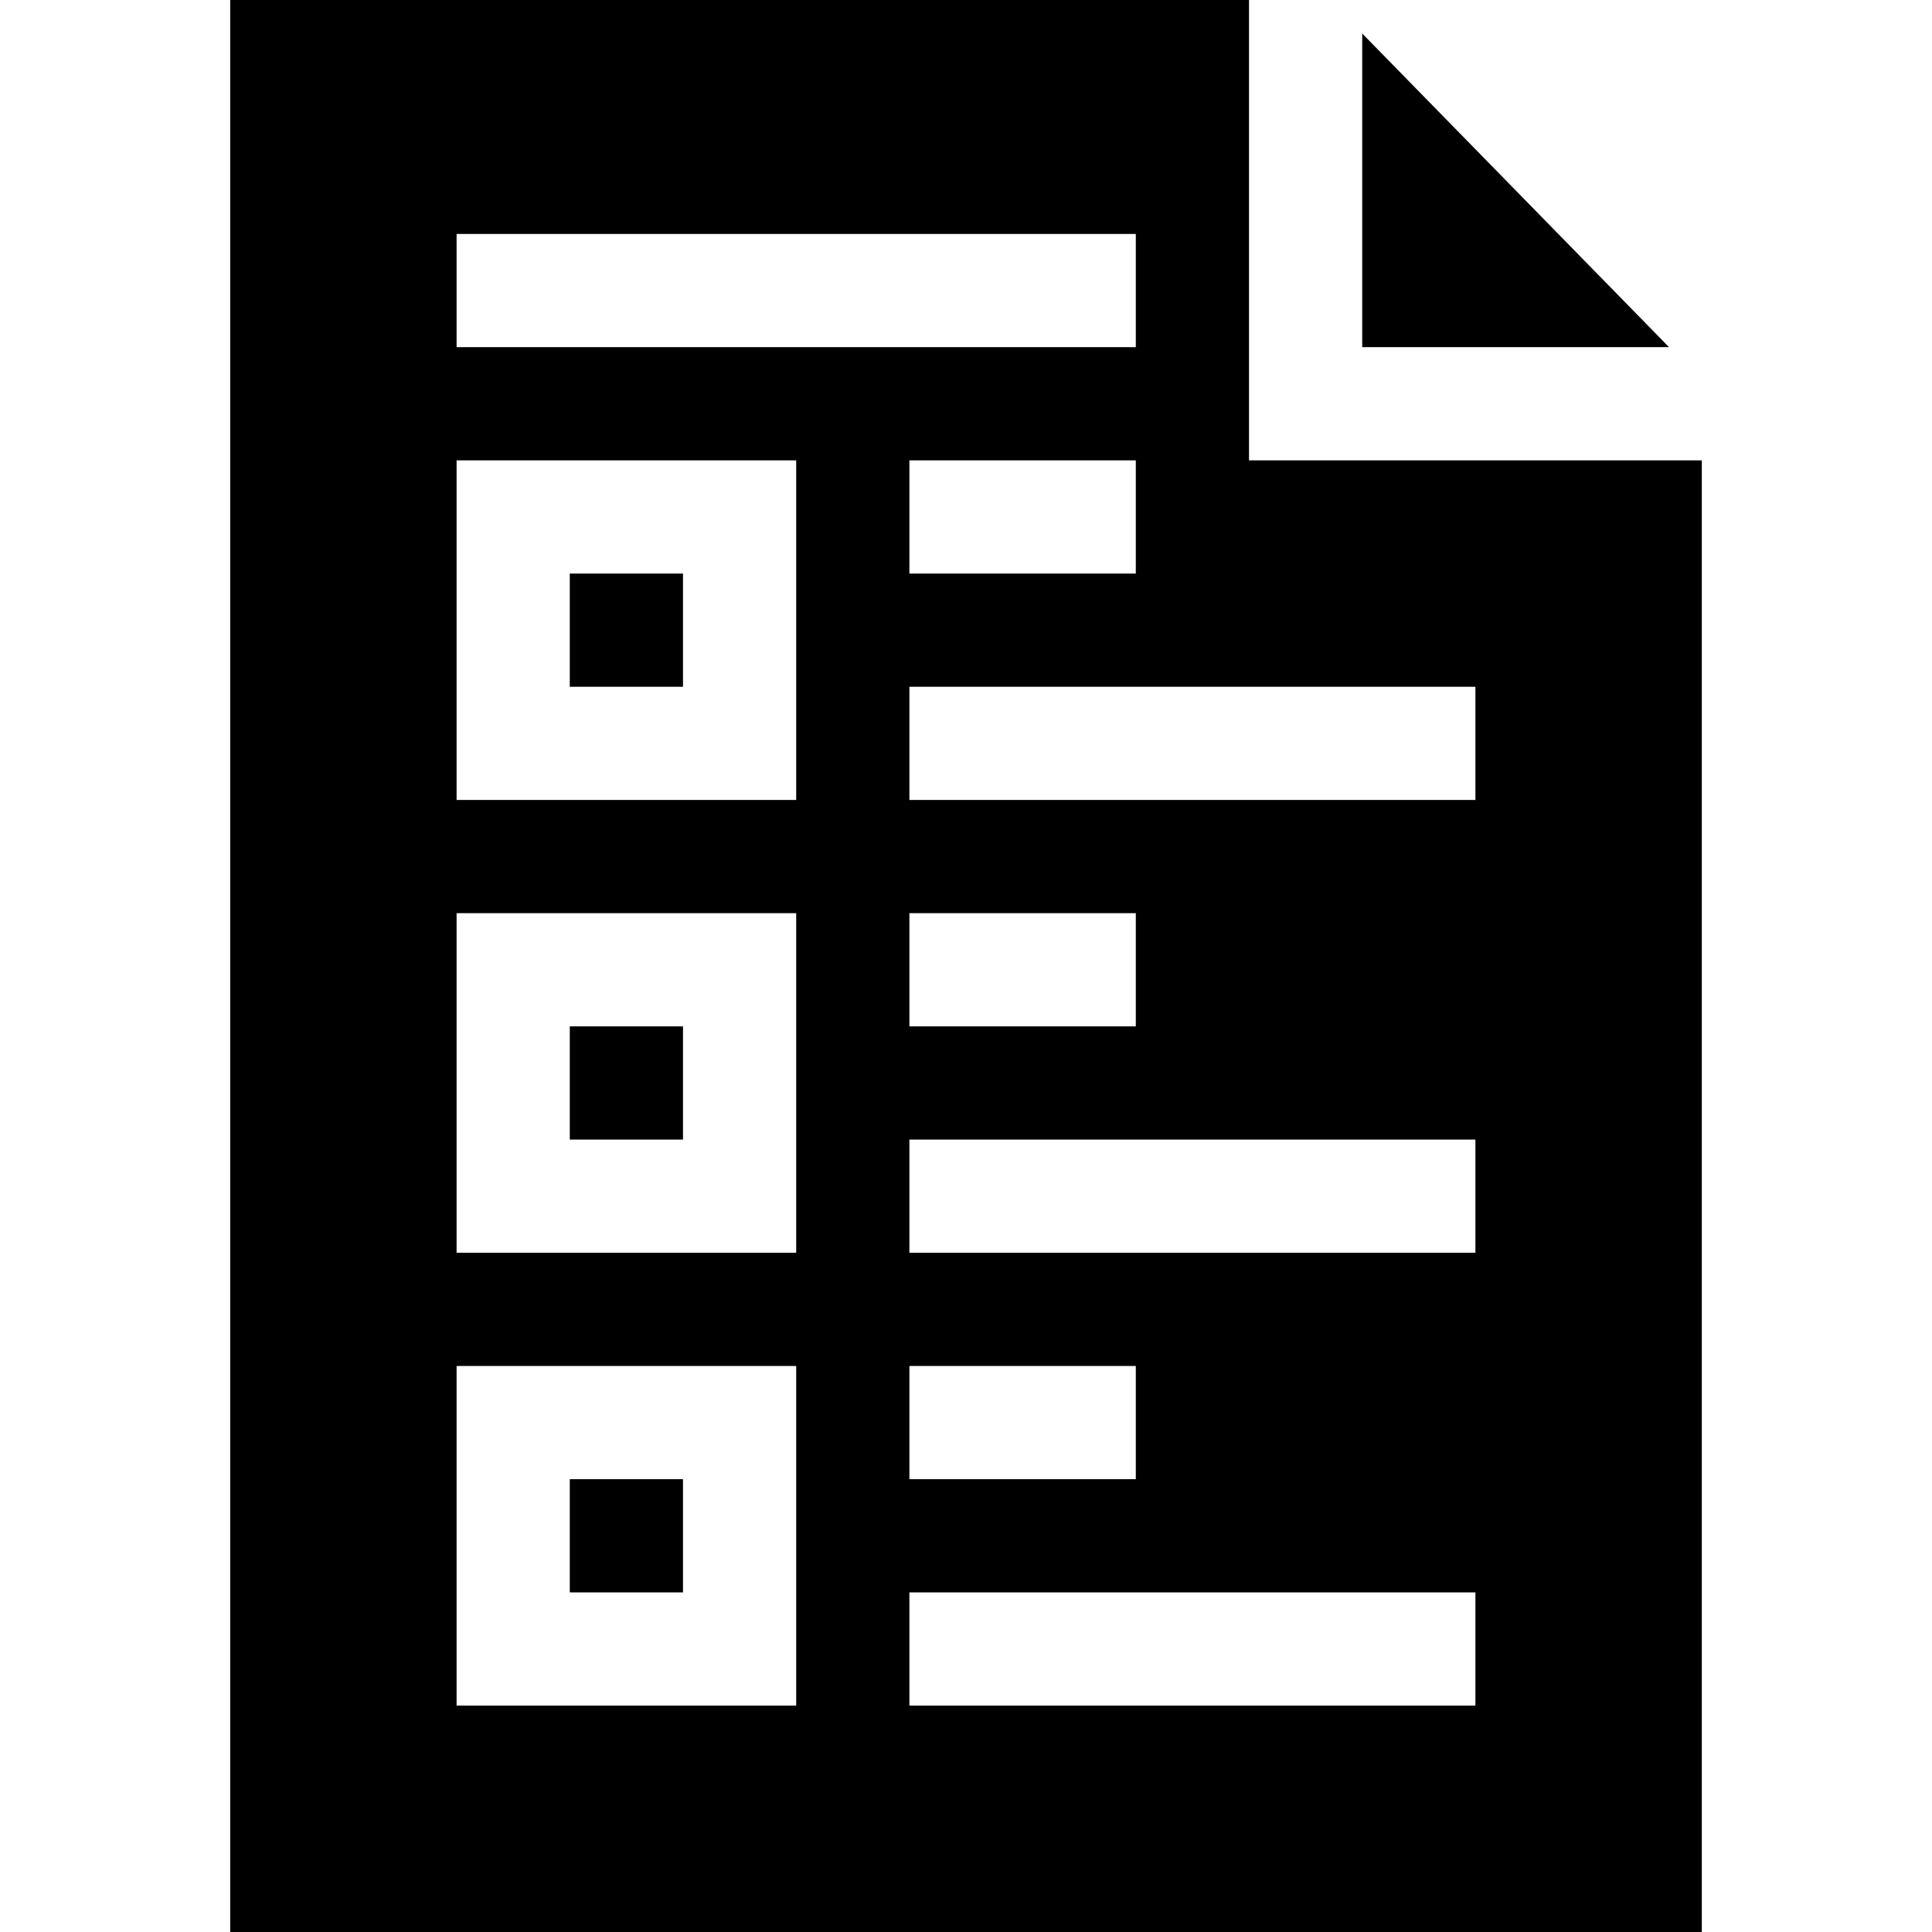
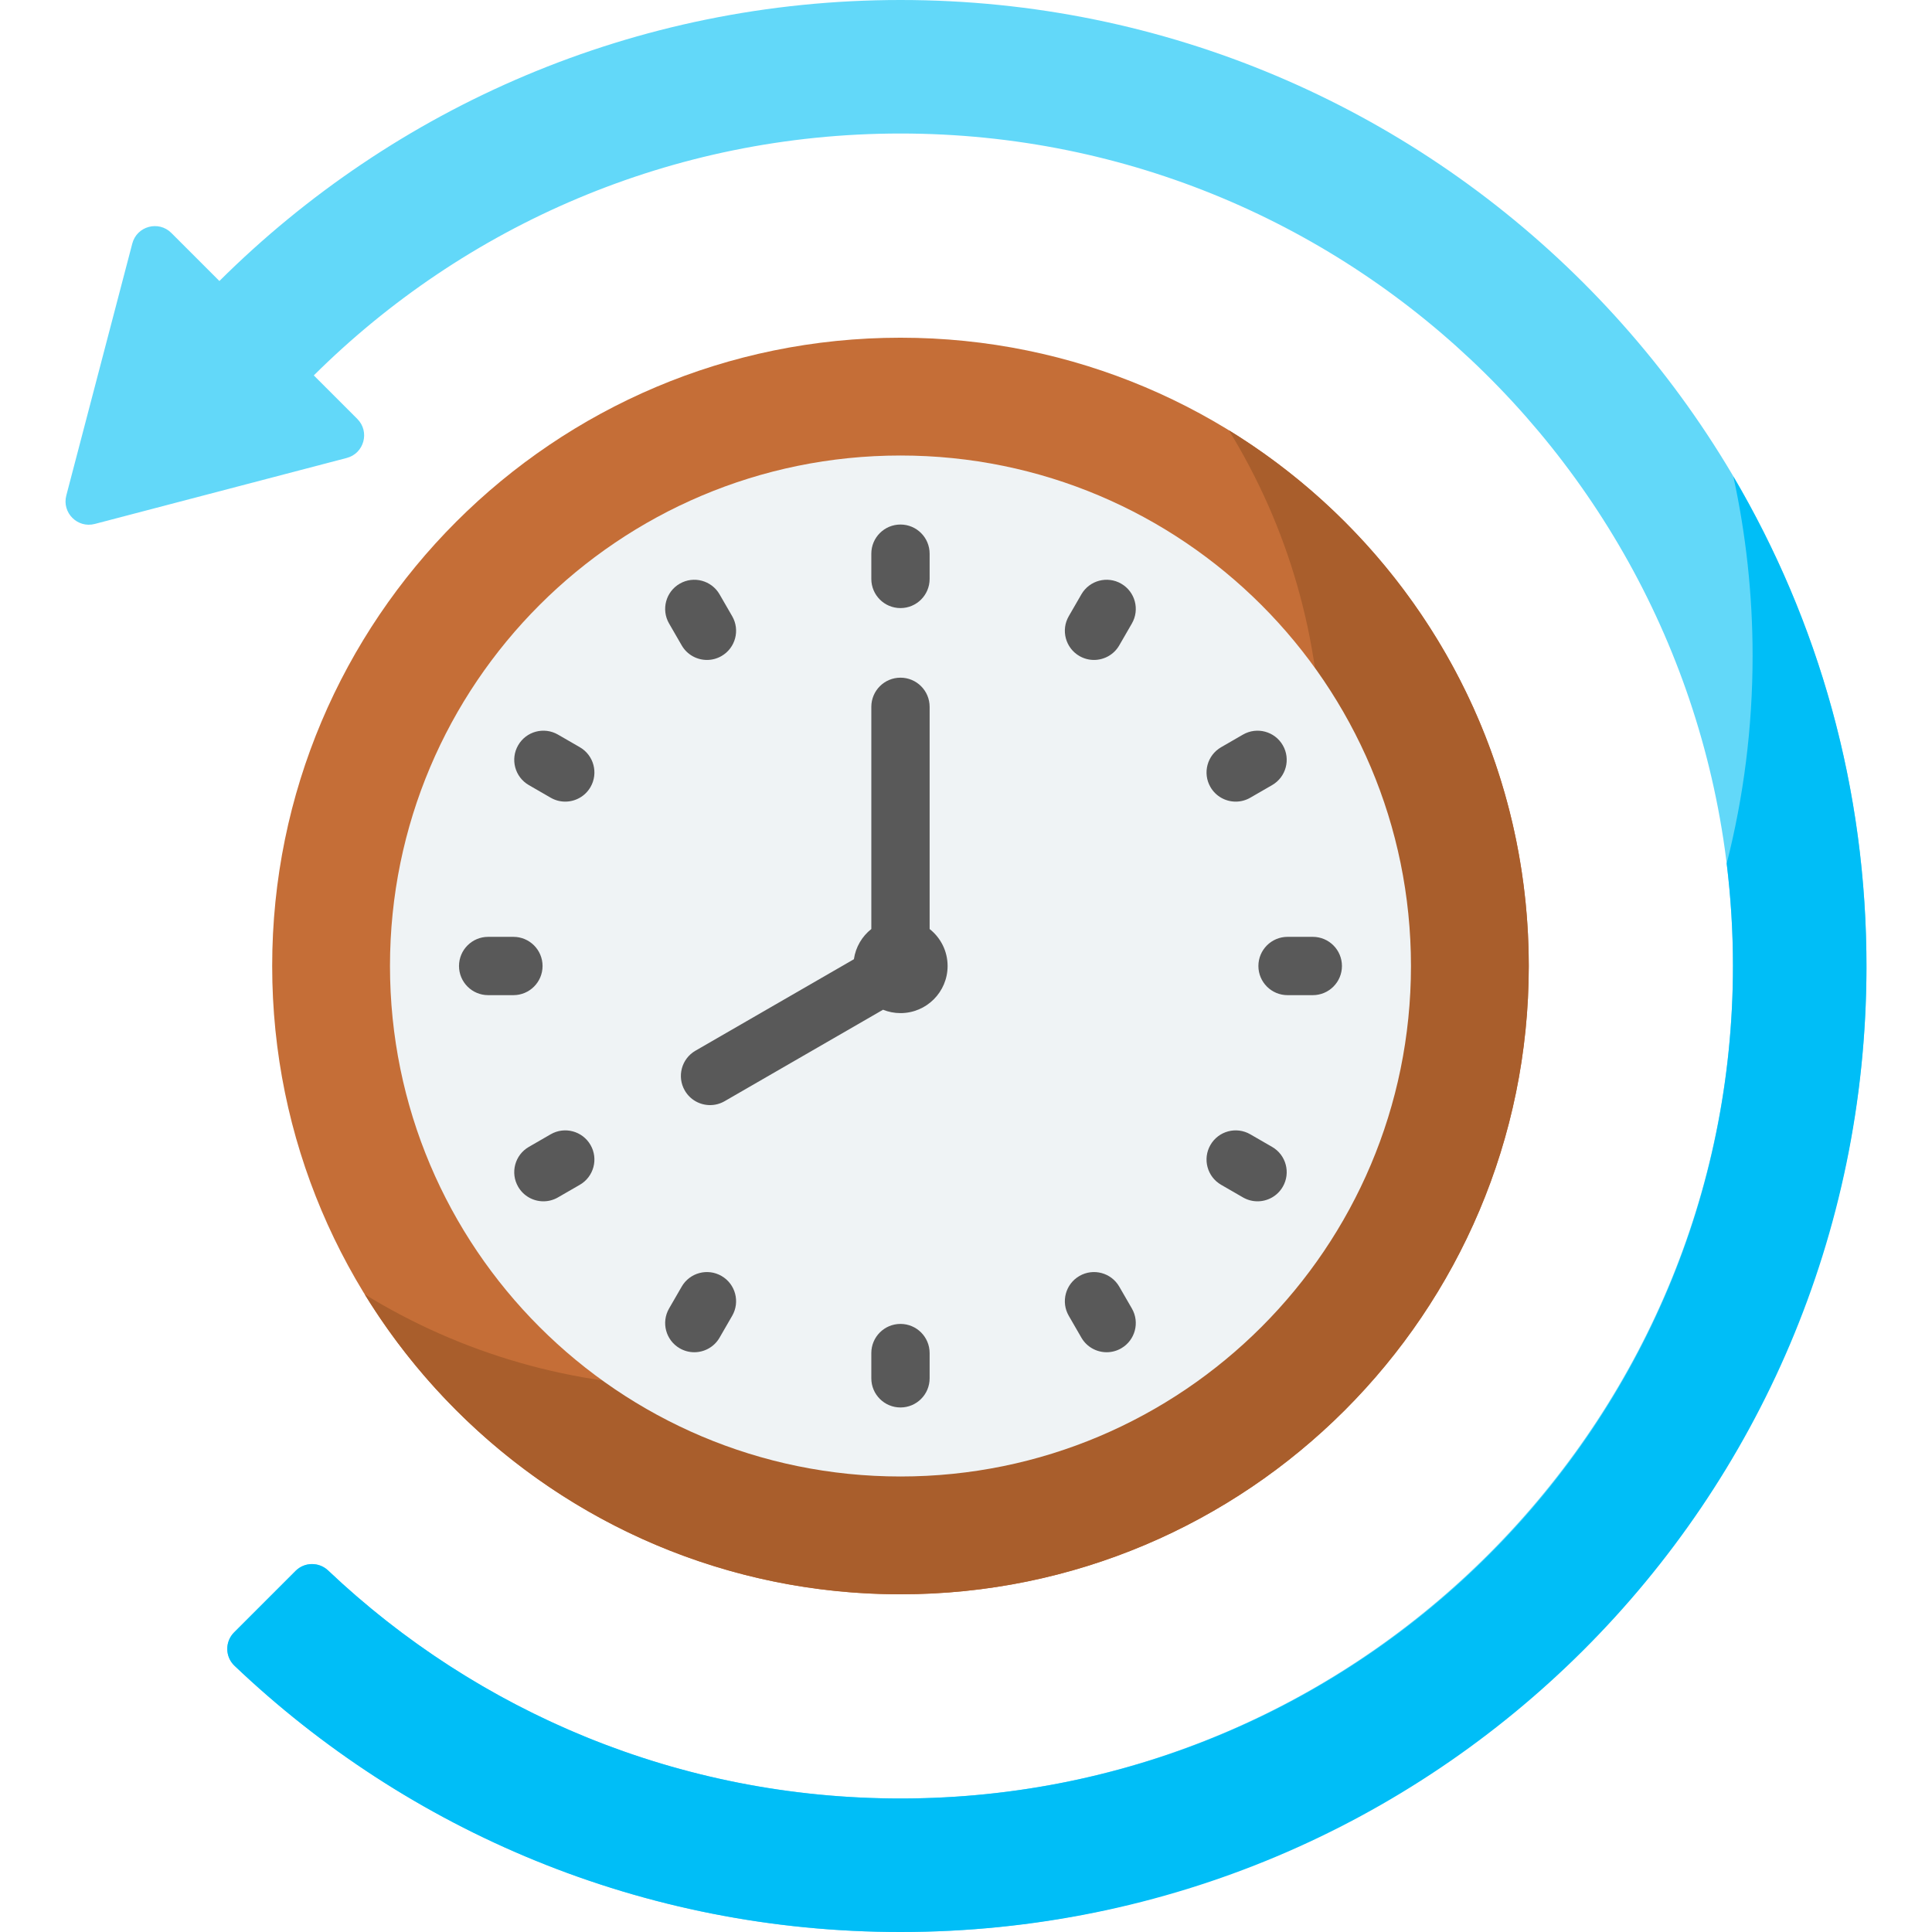
<svg xmlns="http://www.w3.org/2000/svg" id="Capa_1" enable-background="new 0 0 512 512" height="512" viewBox="0 0 512 512" width="512">
-   <path d="m151 152h30v30h-30z" />
-   <path d="m361 8.88v83.12h81.31z" />
-   <path d="m151 392h30v30h-30z" />
-   <path d="m331 122v-122h-270v512h390v-390zm-210-60h180v30h-180zm180 60v30h-60v-30zm-60 120h60v30h-60zm0 120h60v30h-60zm-30 90h-90v-90h90zm0-120h-90v-90h90zm0-120h-90v-90h90zm180 240h-150v-30h150zm0-120h-150v-30h150zm0-120h-150v-30h150z" />
-   <path d="m151 272h30v30h-30z" />
+   <g>
+     <path d="m494.635 255.485c.278 141.051-114.743 256.404-255.795 256.515-68.5.054-130.729-26.803-176.703-70.567-2.511-2.391-2.545-6.39-.094-8.841l16.292-16.292c2.369-2.369 6.187-2.412 8.619-.107 40.359 38.237 95.161 61.379 155.367 60.396 121.267-1.98 218.633-102.518 216.908-223.789-1.712-120.364-99.824-217.417-220.595-217.417-60.66 0-115.596 24.487-155.473 64.104l11.528 11.528c3.376 3.376 1.813 9.141-2.805 10.35l-66.767 17.487c-4.573 1.198-8.743-2.972-7.545-7.545l17.487-66.767c1.209-4.618 6.975-6.18 10.35-2.805l12.735 12.735c46.289-46.019 110.06-74.47 180.491-74.47 141.211 0 255.721 114.339 256 255.485z" fill="#62d8f9" />
+     <path d="m459.359 126.278c3.328 15.311 5.097 31.203 5.097 47.511 0 19.006-2.387 37.454-6.867 55.065 1.092 8.897 1.664 17.954 1.664 27.146 0 121.839-98.778 220.618-220.618 220.618-58.749 0-112.137-22.966-151.669-60.415-2.437-2.308-6.259-2.275-8.633.098l-16.29 16.291c-2.452 2.452-2.418 6.451.094 8.841 45.929 43.721 108.079 70.567 176.498 70.567 141.475 0 255.643-113.866 255.999-255.341.12-47.593-12.763-92.161-35.275-130.381z" fill="#00bef7" />
+     <g>
+       <circle cx="238.635" cy="256" fill="#c56e37" r="166.504" />
+       <path d="m325.659 114.029c15.556 25.324 24.533 55.125 24.533 87.024 0 91.958-74.546 166.504-166.504 166.504-31.9 0-61.7-8.977-87.024-24.533 29.288 47.678 81.913 79.48 141.971 79.48 91.958 0 166.504-74.546 166.504-166.504 0-60.058-31.802-112.683-79.48-141.971z" fill="#a95e2c" />
+       <circle cx="238.635" cy="256" fill="#eff3f5" r="135.285" />
+     </g>
+     <g fill="#595959">
+       <path d="m238.635 161.148c4.268 0 7.726-3.459 7.726-7.726v-6.69c0-4.268-3.459-7.726-7.726-7.726s-7.726 3.459-7.726 7.726v6.69c0 4.267 3.459 7.726 7.726 7.726z" />
+       <path d="m246.362 246.202v-58.885c0-4.268-3.459-7.726-7.726-7.726s-7.726 3.459-7.726 7.726v58.884c-2.451 1.936-4.151 4.768-4.618 8.004l-41.987 24.241c-3.695 2.134-4.962 6.859-2.828 10.554 1.431 2.479 4.028 3.864 6.698 3.864 1.311 0 2.64-.334 3.856-1.036l41.979-24.237c1.432.572 2.99.895 4.626.895 6.897 0 12.488-5.591 12.488-12.488-.001-3.975-1.866-7.509-4.762-9.796z" />
+       <path d="m180.655 171.028c1.432 2.479 4.028 3.864 6.698 3.864 1.311 0 2.64-.334 3.856-1.036 3.695-2.134 4.962-6.859 2.828-10.554l-3.345-5.794c-2.134-3.695-6.861-4.961-10.554-2.828-3.695 2.134-4.962 6.859-2.828 10.554z" />
+       <path d="m153.663 198.02-5.794-3.345c-3.698-2.134-8.422-.868-10.554 2.828-2.134 3.695-.867 8.421 2.828 10.554l5.794 3.345c1.217.702 2.545 1.036 3.856 1.036 2.67 0 5.268-1.385 6.698-3.864 2.133-3.695.867-8.42-2.828-10.554z" />
+       <path d="m143.783 256c0-4.268-3.459-7.726-7.726-7.726h-6.69c-4.268 0-7.726 3.459-7.726 7.726s3.459 7.726 7.726 7.726h6.69c4.268 0 7.726-3.458 7.726-7.726z" />
+       <path d="m145.936 300.598-5.794 3.345c-3.695 2.134-4.962 6.859-2.828 10.554 1.432 2.479 4.028 3.864 6.698 3.864 1.311 0 2.64-.334 3.856-1.036l5.794-3.345c3.695-2.134 4.962-6.859 2.828-10.554-2.134-3.696-6.861-4.961-10.554-2.828z" />
+       <path d="m191.209 338.144c-3.697-2.134-8.422-.868-10.554 2.828l-3.345 5.794c-2.134 3.695-.867 8.421 2.828 10.554 1.217.702 2.545 1.036 3.856 1.036 2.67 0 5.268-1.385 6.698-3.864l3.345-5.794c2.134-3.695.867-8.42-2.828-10.554z" />
+       <path d="m238.635 350.852c-4.268 0-7.726 3.459-7.726 7.726v6.69c0 4.268 3.459 7.726 7.726 7.726s7.726-3.459 7.726-7.726v-6.69c.001-4.267-3.458-7.726-7.726-7.726z" />
+       <path d="m296.615 340.972c-2.135-3.696-6.86-4.961-10.554-2.828-3.695 2.134-4.962 6.859-2.828 10.554l3.345 5.794c1.432 2.479 4.028 3.864 6.698 3.864 1.311 0 2.64-.334 3.856-1.036 3.695-2.134 4.962-6.859 2.828-10.554z" />
+       <path d="m337.127 303.943-5.794-3.345c-3.697-2.134-8.422-.868-10.554 2.828-2.134 3.695-.867 8.421 2.828 10.554l5.794 3.345c1.217.702 2.545 1.036 3.856 1.036 2.67 0 5.268-1.385 6.698-3.864 2.134-3.695.868-8.421-2.828-10.554z" />
+       <path d="m347.903 248.274h-6.689c-4.268 0-7.726 3.459-7.726 7.726s3.459 7.726 7.726 7.726h6.689c4.268 0 7.726-3.459 7.726-7.726s-3.458-7.726-7.726-7.726z" />
+       <path d="m327.478 212.439c1.311 0 2.64-.334 3.856-1.036l5.794-3.345c3.695-2.134 4.962-6.859 2.828-10.554s-6.861-4.961-10.554-2.828l-5.794 3.345c-3.695 2.134-4.962 6.859-2.828 10.554 1.431 2.478 4.027 3.864 6.698 3.864z" />
+       <path d="m297.132 154.68c-3.697-2.134-8.422-.869-10.554 2.828l-3.345 5.794c-2.134 3.695-.867 8.421 2.828 10.554 1.217.702 2.545 1.036 3.856 1.036 2.67 0 5.268-1.385 6.698-3.864l3.345-5.794c2.134-3.695.868-8.42-2.828-10.554z" />
+     </g>
+   </g>
</svg>
